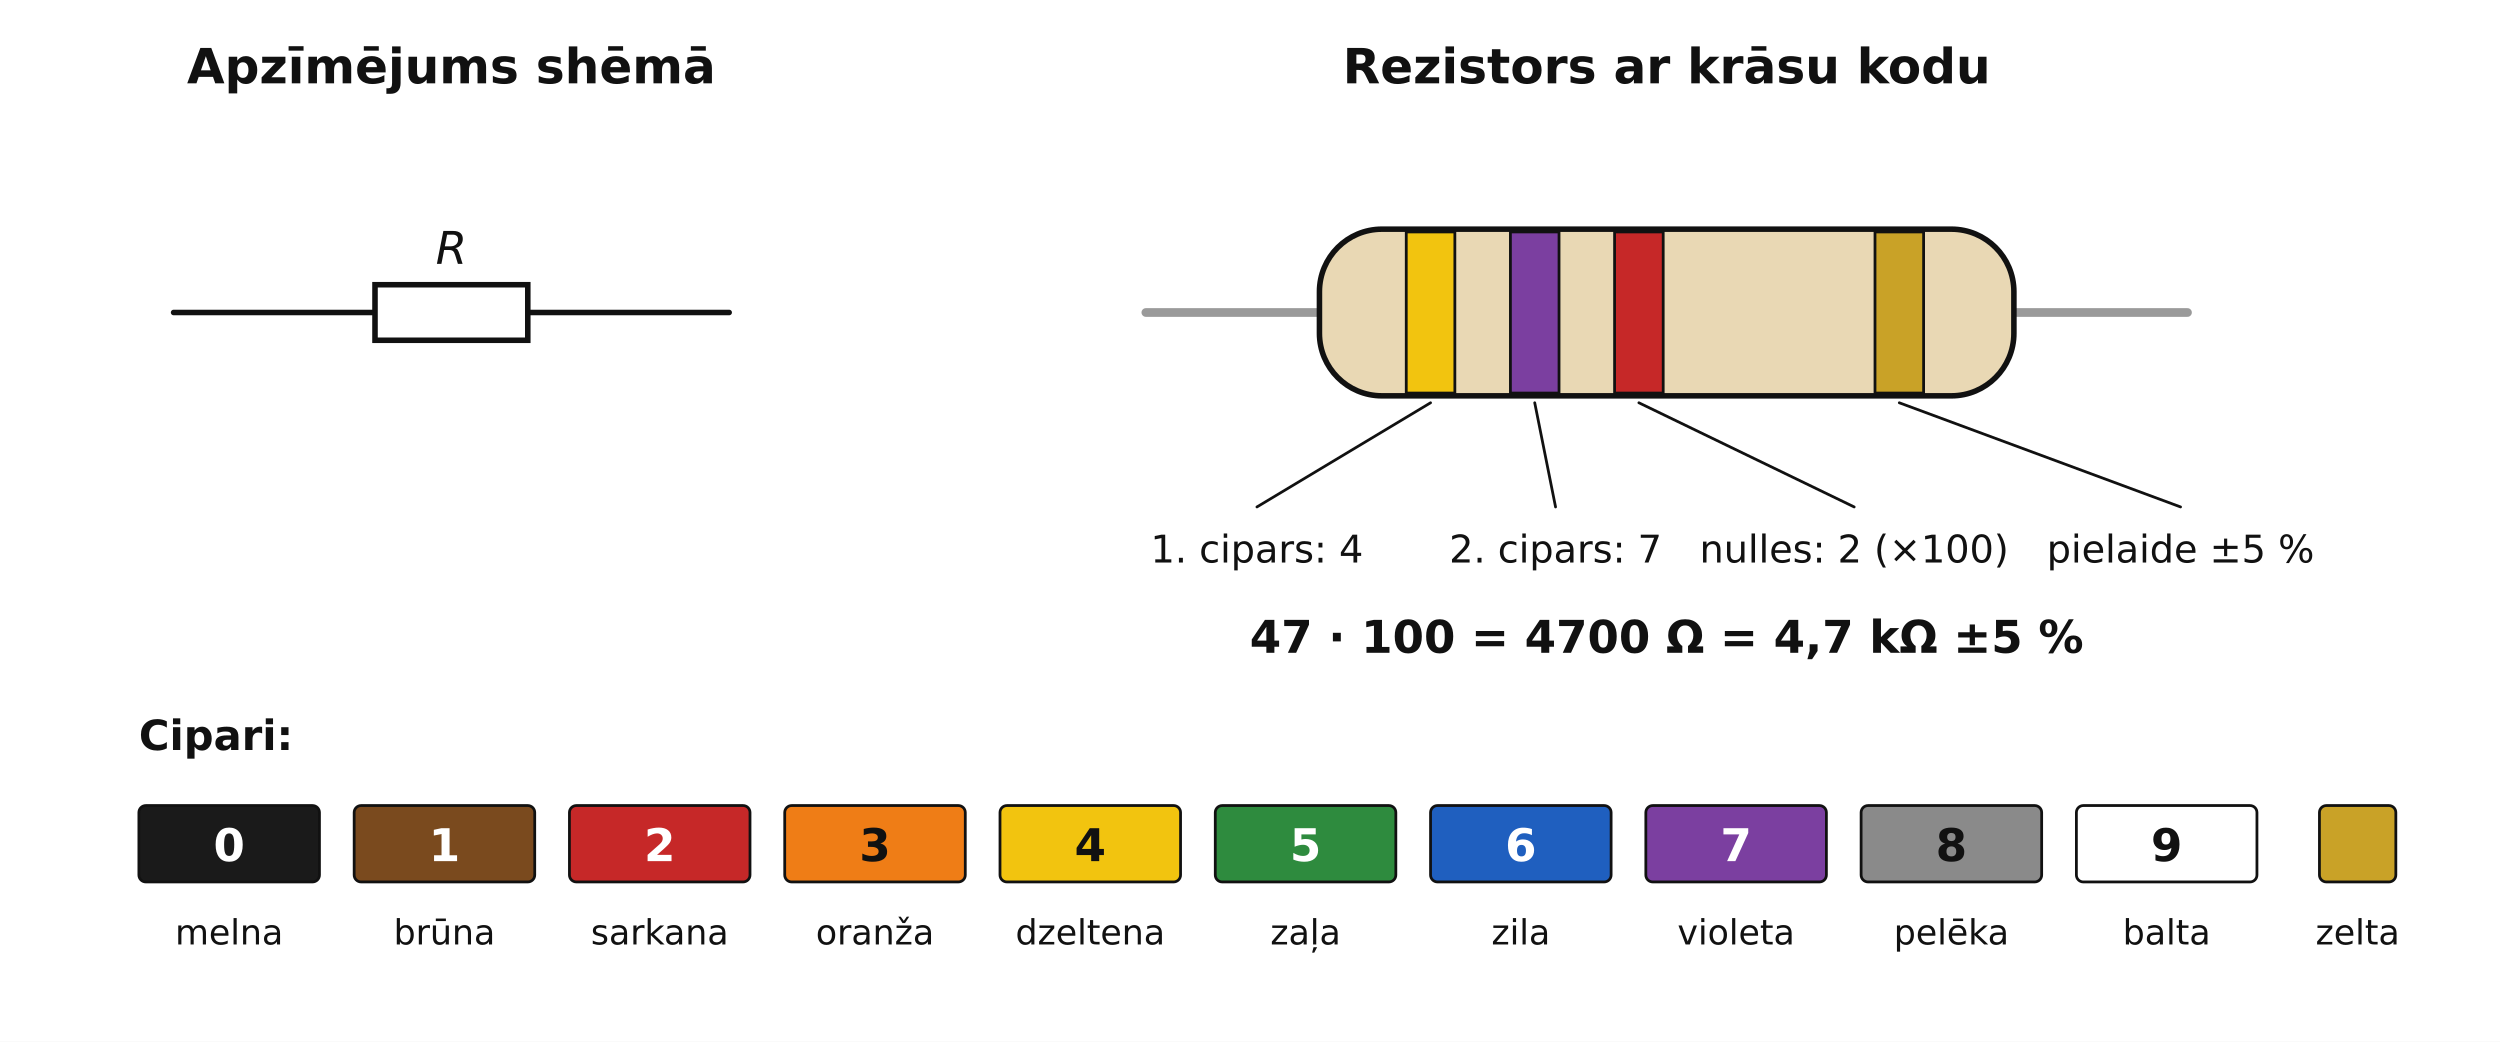
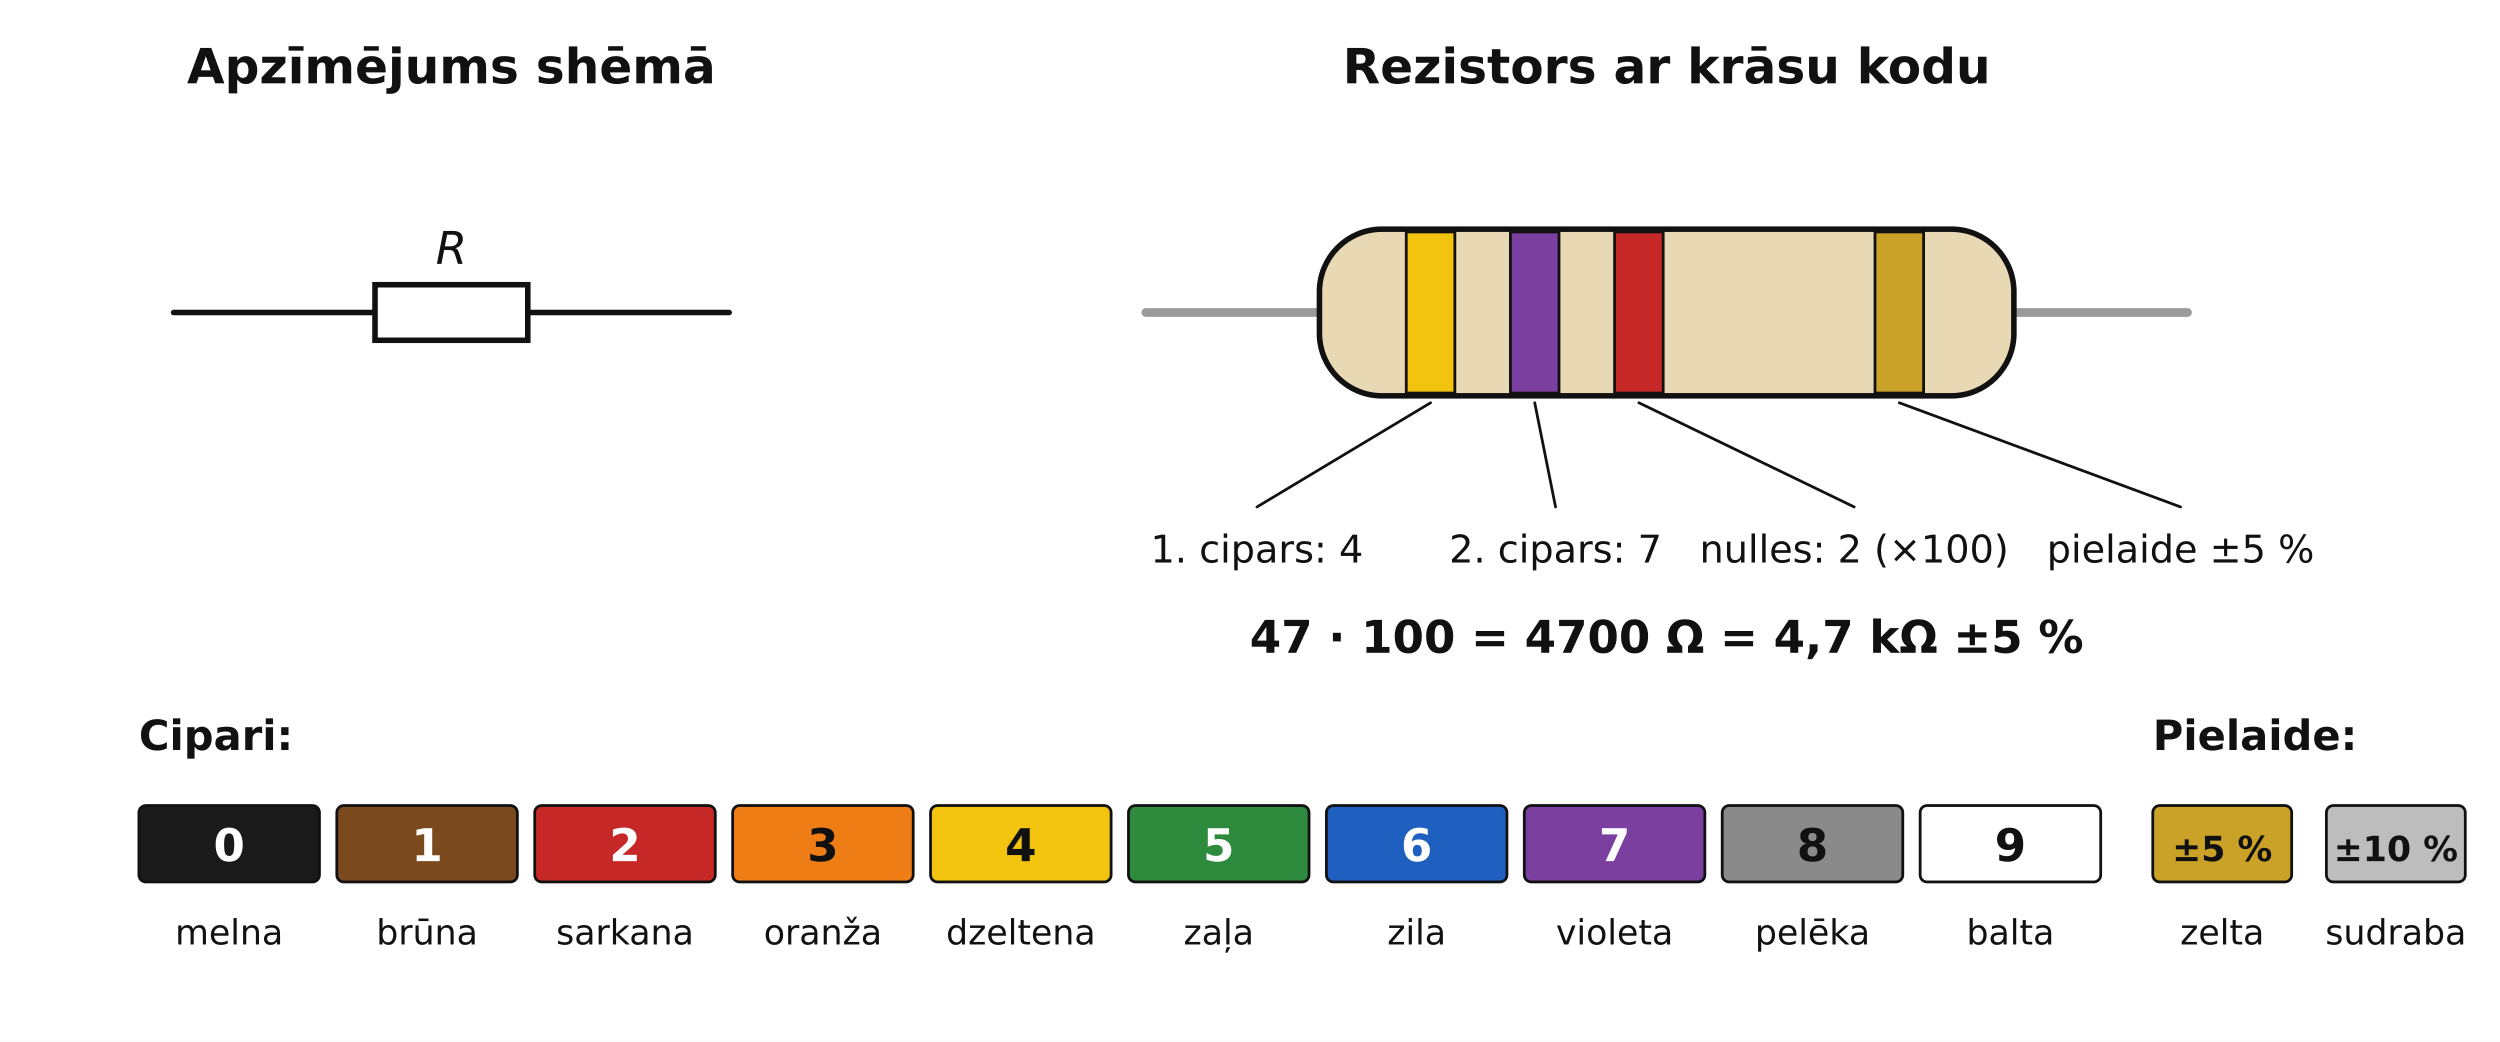
<svg xmlns="http://www.w3.org/2000/svg" viewBox="0 0 720 300" width="720" height="300" font-family="DejaVu Sans, Arial, Helvetica, sans-serif">
  <rect x="0" y="0" width="720" height="300" fill="white" />
  <text x="130.0" y="24.0" text-anchor="middle" font-size="14" fill="#111111" font-weight="bold">Apzīmējums shēmā</text>
  <line x1="50.0" y1="90.0" x2="108.0" y2="90.0" stroke="#111111" stroke-width="1.6" stroke-linecap="round" />
  <line x1="152.0" y1="90.0" x2="210.0" y2="90.0" stroke="#111111" stroke-width="1.6" stroke-linecap="round" />
  <rect x="108.0" y="82.0" width="44.0" height="16.0" rx="0" fill="white" stroke="#111111" stroke-width="1.6" />
  <text x="130.0" y="76.0" text-anchor="middle" font-size="13" fill="#111111" font-style="italic">R</text>
  <text x="480.0" y="24.0" text-anchor="middle" font-size="14" fill="#111111" font-weight="bold">Rezistors ar krāsu kodu</text>
  <line x1="330.0" y1="90.0" x2="380.0" y2="90.0" stroke="#9a9a9a" stroke-width="2.5" stroke-linecap="round" />
  <line x1="580.0" y1="90.0" x2="630.0" y2="90.0" stroke="#9a9a9a" stroke-width="2.5" stroke-linecap="round" />
  <rect x="380.0" y="66.0" width="200.0" height="48.0" rx="18" fill="#e9d8b4" stroke="#111111" stroke-width="1.6" />
  <rect x="405.0" y="66.8" width="14.0" height="46.4" rx="0" fill="#f2c40f" stroke="#111111" stroke-width="0.8" />
  <rect x="435.0" y="66.8" width="14.0" height="46.4" rx="0" fill="#7b3fa0" stroke="#111111" stroke-width="0.8" />
  <rect x="465.0" y="66.8" width="14.0" height="46.4" rx="0" fill="#c62828" stroke="#111111" stroke-width="0.8" />
  <rect x="540.0" y="66.8" width="14.0" height="46.4" rx="0" fill="#c9a227" stroke="#111111" stroke-width="0.8" />
  <line x1="412.0" y1="116.0" x2="362.0" y2="146.0" stroke="#111111" stroke-width="0.8" stroke-linecap="round" />
  <text x="362.0" y="162.0" text-anchor="middle" font-size="11" fill="#111111">1. cipars: 4</text>
  <line x1="442.0" y1="116.0" x2="448.0" y2="146.0" stroke="#111111" stroke-width="0.8" stroke-linecap="round" />
  <text x="448.0" y="162.0" text-anchor="middle" font-size="11" fill="#111111">2. cipars: 7</text>
  <line x1="472.0" y1="116.0" x2="534.0" y2="146.0" stroke="#111111" stroke-width="0.8" stroke-linecap="round" />
  <text x="534.0" y="162.0" text-anchor="middle" font-size="11" fill="#111111">nulles: 2 (×100)</text>
  <line x1="547.0" y1="116.0" x2="628.0" y2="146.0" stroke="#111111" stroke-width="0.8" stroke-linecap="round" />
  <text x="628.0" y="162.0" text-anchor="middle" font-size="11" fill="#111111">pielaide ±5 %</text>
  <text x="480.0" y="188.0" text-anchor="middle" font-size="13" fill="#111111" font-weight="bold">47 · 100 = 4700 Ω = 4,7 kΩ ±5 %</text>
  <text x="40.0" y="216.0" text-anchor="start" font-size="12" fill="#111111" font-weight="bold">Cipari:</text>
  <rect x="40.0" y="232.0" width="52.0" height="22.0" rx="2" fill="#1a1a1a" stroke="#111111" stroke-width="0.8" />
  <text x="66.0" y="248.0" text-anchor="middle" font-size="13" fill="white" font-weight="bold">0</text>
  <text x="66.0" y="272.0" text-anchor="middle" font-size="10" fill="#111111">melna</text>
-   <rect x="102.0" y="232.0" width="52.0" height="22.0" rx="2" fill="#7a4a1e" stroke="#111111" stroke-width="0.8" />
-   <text x="128.0" y="248.0" text-anchor="middle" font-size="13" fill="white" font-weight="bold">1</text>
-   <text x="128.0" y="272.0" text-anchor="middle" font-size="10" fill="#111111">brūna</text>
-   <rect x="164.0" y="232.0" width="52.0" height="22.0" rx="2" fill="#c62828" stroke="#111111" stroke-width="0.8" />
-   <text x="190.0" y="248.0" text-anchor="middle" font-size="13" fill="white" font-weight="bold">2</text>
-   <text x="190.0" y="272.0" text-anchor="middle" font-size="10" fill="#111111">sarkana</text>
-   <rect x="226.0" y="232.0" width="52.0" height="22.0" rx="2" fill="#ef7d16" stroke="#111111" stroke-width="0.8" />
-   <text x="252.0" y="248.0" text-anchor="middle" font-size="13" fill="#111111" font-weight="bold">3</text>
-   <text x="252.0" y="272.0" text-anchor="middle" font-size="10" fill="#111111">oranža</text>
-   <rect x="288.0" y="232.0" width="52.0" height="22.0" rx="2" fill="#f2c40f" stroke="#111111" stroke-width="0.8" />
-   <text x="314.0" y="248.0" text-anchor="middle" font-size="13" fill="#111111" font-weight="bold">4</text>
-   <text x="314.0" y="272.0" text-anchor="middle" font-size="10" fill="#111111">dzeltena</text>
-   <rect x="350.0" y="232.0" width="52.0" height="22.0" rx="2" fill="#2e8b3e" stroke="#111111" stroke-width="0.8" />
-   <text x="376.0" y="248.0" text-anchor="middle" font-size="13" fill="white" font-weight="bold">5</text>
-   <text x="376.0" y="272.0" text-anchor="middle" font-size="10" fill="#111111">zaļa</text>
-   <rect x="412.0" y="232.0" width="52.0" height="22.0" rx="2" fill="#1f5fbf" stroke="#111111" stroke-width="0.8" />
-   <text x="438.0" y="248.0" text-anchor="middle" font-size="13" fill="white" font-weight="bold">6</text>
-   <text x="438.0" y="272.0" text-anchor="middle" font-size="10" fill="#111111">zila</text>
-   <rect x="474.0" y="232.0" width="52.0" height="22.0" rx="2" fill="#7b3fa0" stroke="#111111" stroke-width="0.8" />
-   <text x="500.0" y="248.0" text-anchor="middle" font-size="13" fill="white" font-weight="bold">7</text>
-   <text x="500.0" y="272.0" text-anchor="middle" font-size="10" fill="#111111">violeta</text>
-   <rect x="536.0" y="232.0" width="52.0" height="22.0" rx="2" fill="#8a8a8a" stroke="#111111" stroke-width="0.8" />
-   <text x="562.0" y="248.0" text-anchor="middle" font-size="13" fill="#111111" font-weight="bold">8</text>
-   <text x="562.0" y="272.0" text-anchor="middle" font-size="10" fill="#111111">pelēka</text>
-   <rect x="598.0" y="232.0" width="52.0" height="22.0" rx="2" fill="#ffffff" stroke="#111111" stroke-width="0.8" />
-   <text x="624.0" y="248.0" text-anchor="middle" font-size="13" fill="#111111" font-weight="bold">9</text>
-   <text x="624.0" y="272.0" text-anchor="middle" font-size="10" fill="#111111">balta</text>
-   <rect x="668.0" y="232.0" width="22.0" height="22.0" rx="2" fill="#c9a227" stroke="#111111" stroke-width="0.8" />
-   <text x="679.0" y="272.0" text-anchor="middle" font-size="10" fill="#111111">zelta</text>
+   <rect x="97.0" y="232.0" width="52.0" height="22.0" rx="2" fill="#7a4a1e" stroke="#111111" stroke-width="0.8" />
+   <text x="123.0" y="248.0" text-anchor="middle" font-size="13" fill="white" font-weight="bold">1</text>
+   <text x="123.0" y="272.0" text-anchor="middle" font-size="10" fill="#111111">brūna</text>
+   <rect x="154.0" y="232.0" width="52.0" height="22.0" rx="2" fill="#c62828" stroke="#111111" stroke-width="0.8" />
+   <text x="180.0" y="248.0" text-anchor="middle" font-size="13" fill="white" font-weight="bold">2</text>
+   <text x="180.0" y="272.0" text-anchor="middle" font-size="10" fill="#111111">sarkana</text>
+   <rect x="211.0" y="232.0" width="52.0" height="22.0" rx="2" fill="#ef7d16" stroke="#111111" stroke-width="0.8" />
+   <text x="237.0" y="248.0" text-anchor="middle" font-size="13" fill="#111111" font-weight="bold">3</text>
+   <text x="237.0" y="272.0" text-anchor="middle" font-size="10" fill="#111111">oranža</text>
+   <rect x="268.0" y="232.0" width="52.0" height="22.0" rx="2" fill="#f2c40f" stroke="#111111" stroke-width="0.8" />
+   <text x="294.0" y="248.0" text-anchor="middle" font-size="13" fill="#111111" font-weight="bold">4</text>
+   <text x="294.0" y="272.0" text-anchor="middle" font-size="10" fill="#111111">dzeltena</text>
+   <rect x="325.0" y="232.0" width="52.0" height="22.0" rx="2" fill="#2e8b3e" stroke="#111111" stroke-width="0.8" />
+   <text x="351.0" y="248.0" text-anchor="middle" font-size="13" fill="white" font-weight="bold">5</text>
+   <text x="351.0" y="272.0" text-anchor="middle" font-size="10" fill="#111111">zaļa</text>
+   <rect x="382.0" y="232.0" width="52.0" height="22.0" rx="2" fill="#1f5fbf" stroke="#111111" stroke-width="0.8" />
+   <text x="408.0" y="248.0" text-anchor="middle" font-size="13" fill="white" font-weight="bold">6</text>
+   <text x="408.0" y="272.0" text-anchor="middle" font-size="10" fill="#111111">zila</text>
+   <rect x="439.0" y="232.0" width="52.0" height="22.0" rx="2" fill="#7b3fa0" stroke="#111111" stroke-width="0.8" />
+   <text x="465.0" y="248.0" text-anchor="middle" font-size="13" fill="white" font-weight="bold">7</text>
+   <text x="465.0" y="272.0" text-anchor="middle" font-size="10" fill="#111111">violeta</text>
+   <rect x="496.0" y="232.0" width="52.0" height="22.0" rx="2" fill="#8a8a8a" stroke="#111111" stroke-width="0.8" />
+   <text x="522.0" y="248.0" text-anchor="middle" font-size="13" fill="#111111" font-weight="bold">8</text>
+   <text x="522.0" y="272.0" text-anchor="middle" font-size="10" fill="#111111">pelēka</text>
+   <rect x="553.0" y="232.0" width="52.0" height="22.0" rx="2" fill="#ffffff" stroke="#111111" stroke-width="0.8" />
+   <text x="579.0" y="248.0" text-anchor="middle" font-size="13" fill="#111111" font-weight="bold">9</text>
+   <text x="579.0" y="272.0" text-anchor="middle" font-size="10" fill="#111111">balta</text>
+   <text x="620.0" y="216.0" text-anchor="start" font-size="12" fill="#111111" font-weight="bold">Pielaide:</text>
+   <rect x="620.0" y="232.0" width="40.0" height="22.0" rx="2" fill="#c9a227" stroke="#111111" stroke-width="0.8" />
+   <text x="640.0" y="248.0" text-anchor="middle" font-size="10" fill="#111111" font-weight="bold">±5 %</text>
+   <text x="640.0" y="272.0" text-anchor="middle" font-size="10" fill="#111111">zelta</text>
+   <rect x="670.0" y="232.0" width="40.0" height="22.0" rx="2" fill="#bdbdbd" stroke="#111111" stroke-width="0.8" />
+   <text x="690.0" y="248.0" text-anchor="middle" font-size="10" fill="#111111" font-weight="bold">±10 %</text>
+   <text x="690.0" y="272.0" text-anchor="middle" font-size="10" fill="#111111">sudraba</text>
</svg>
